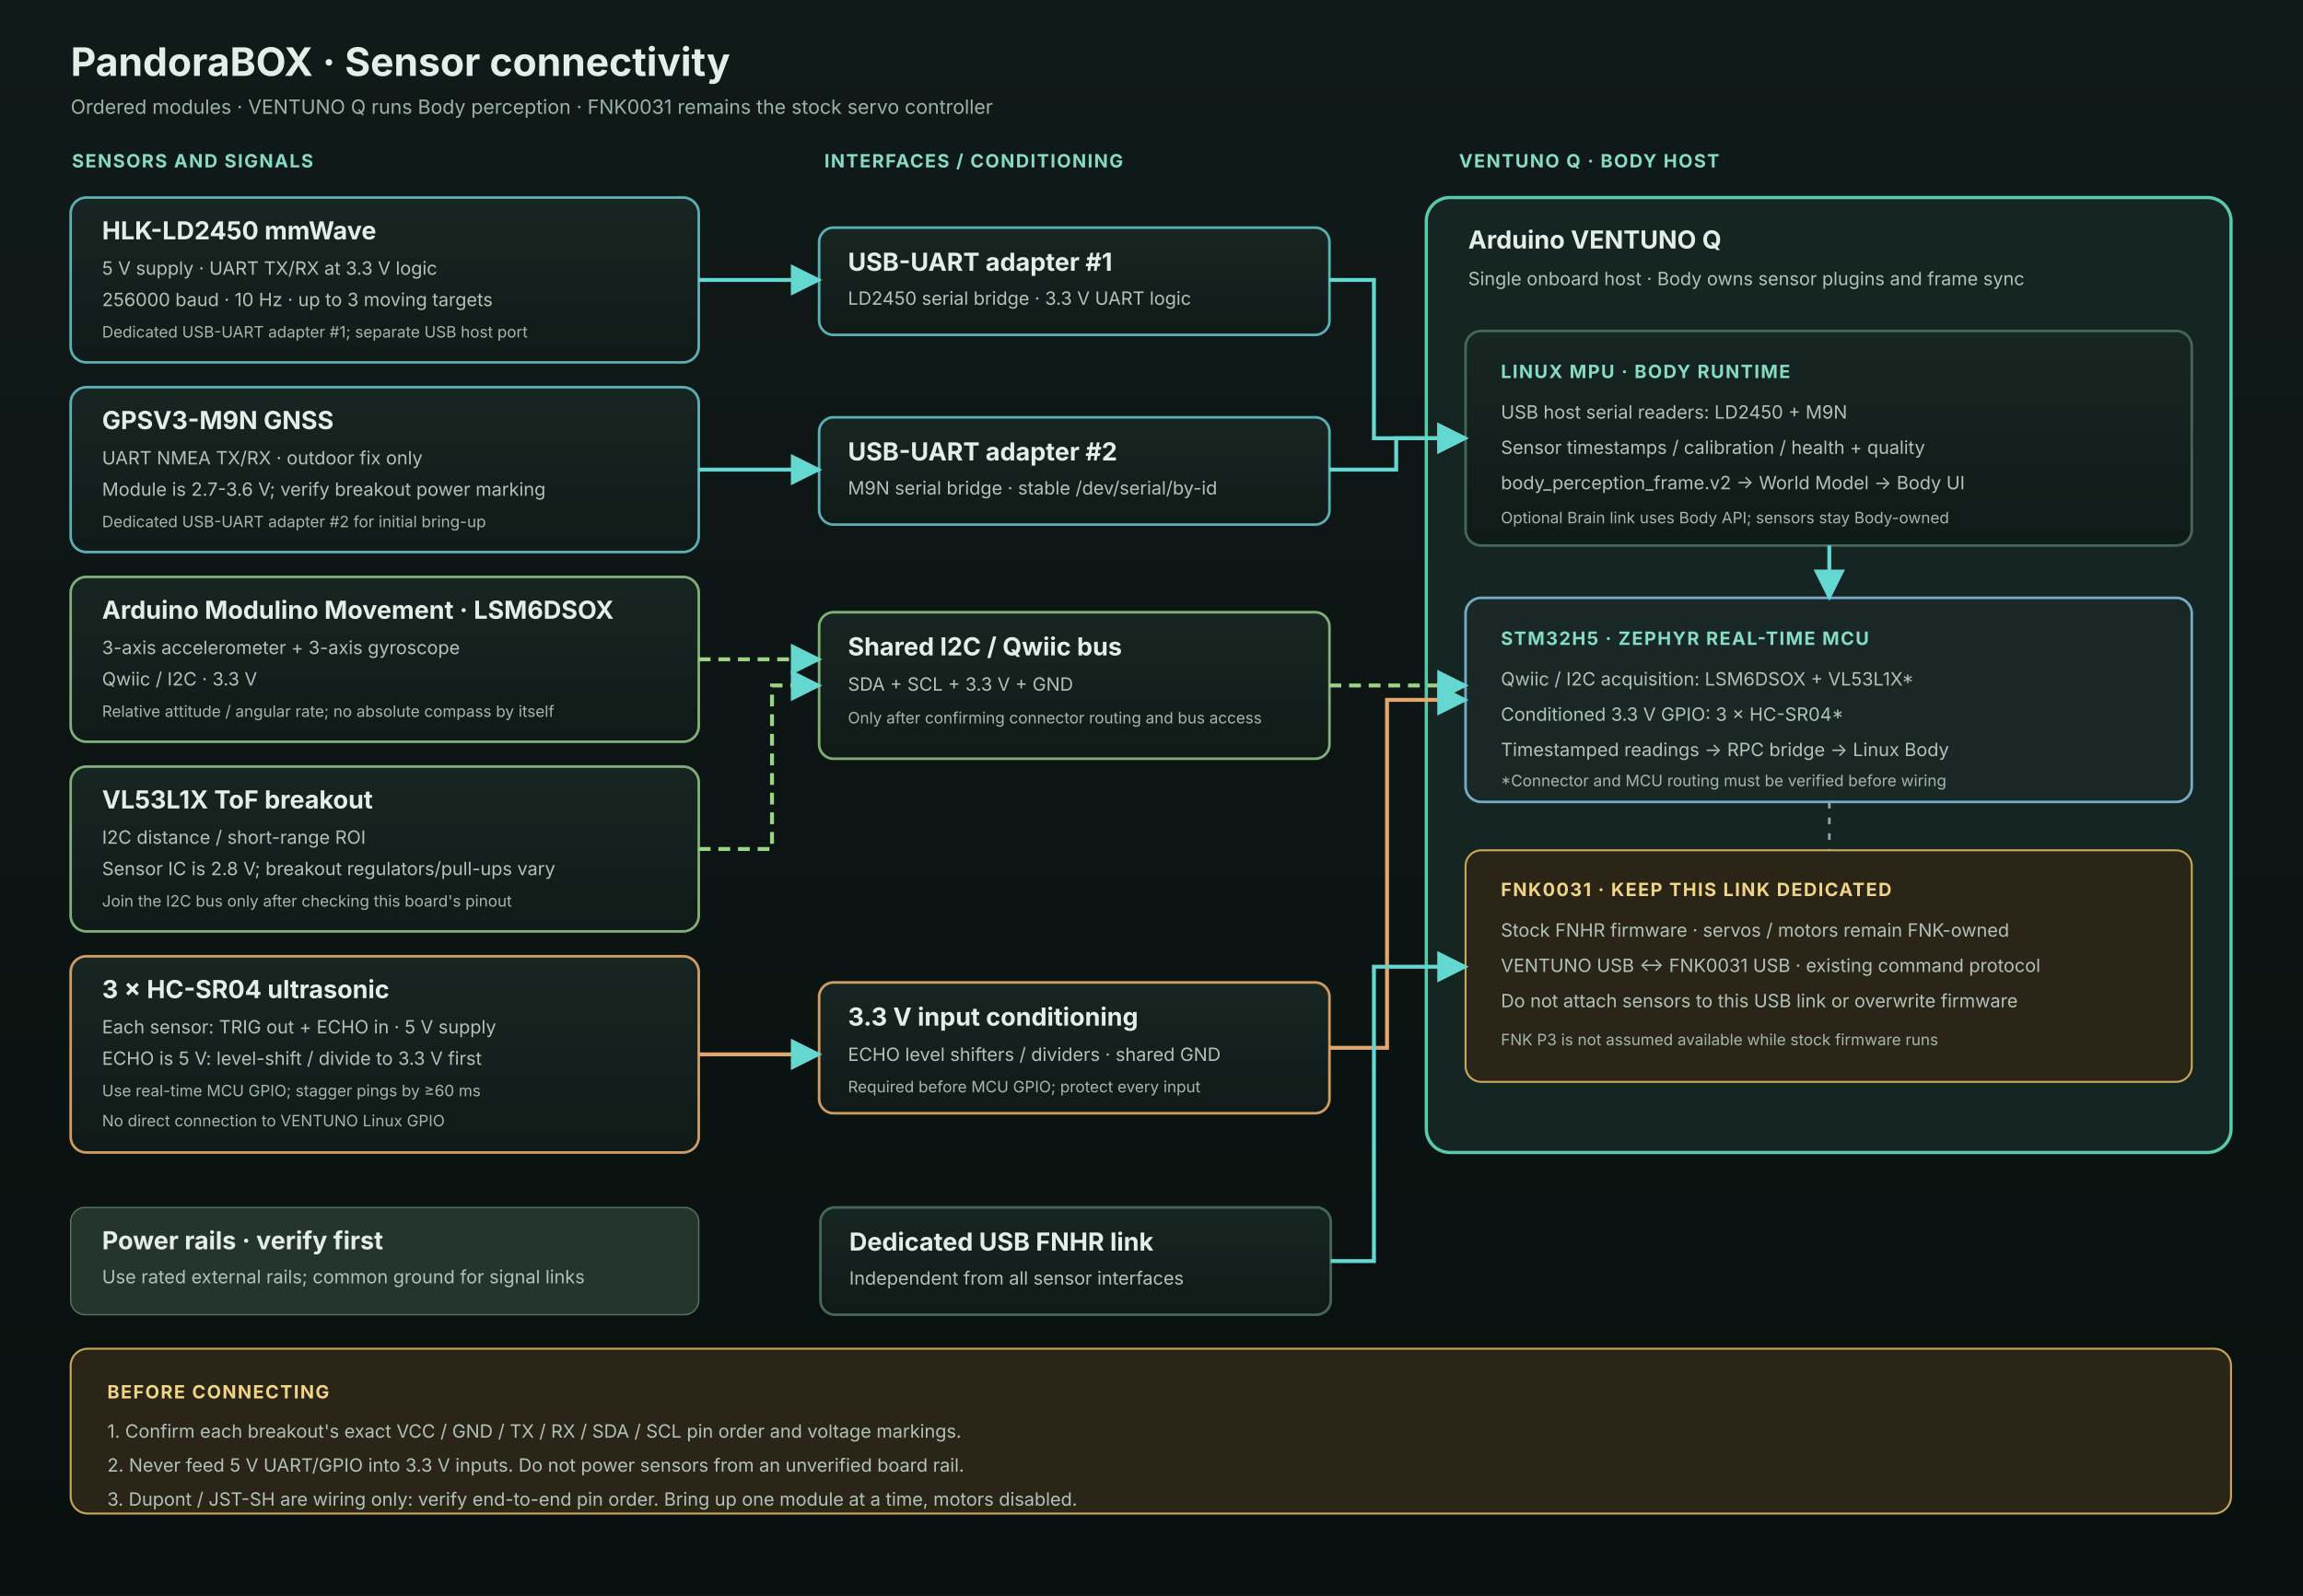
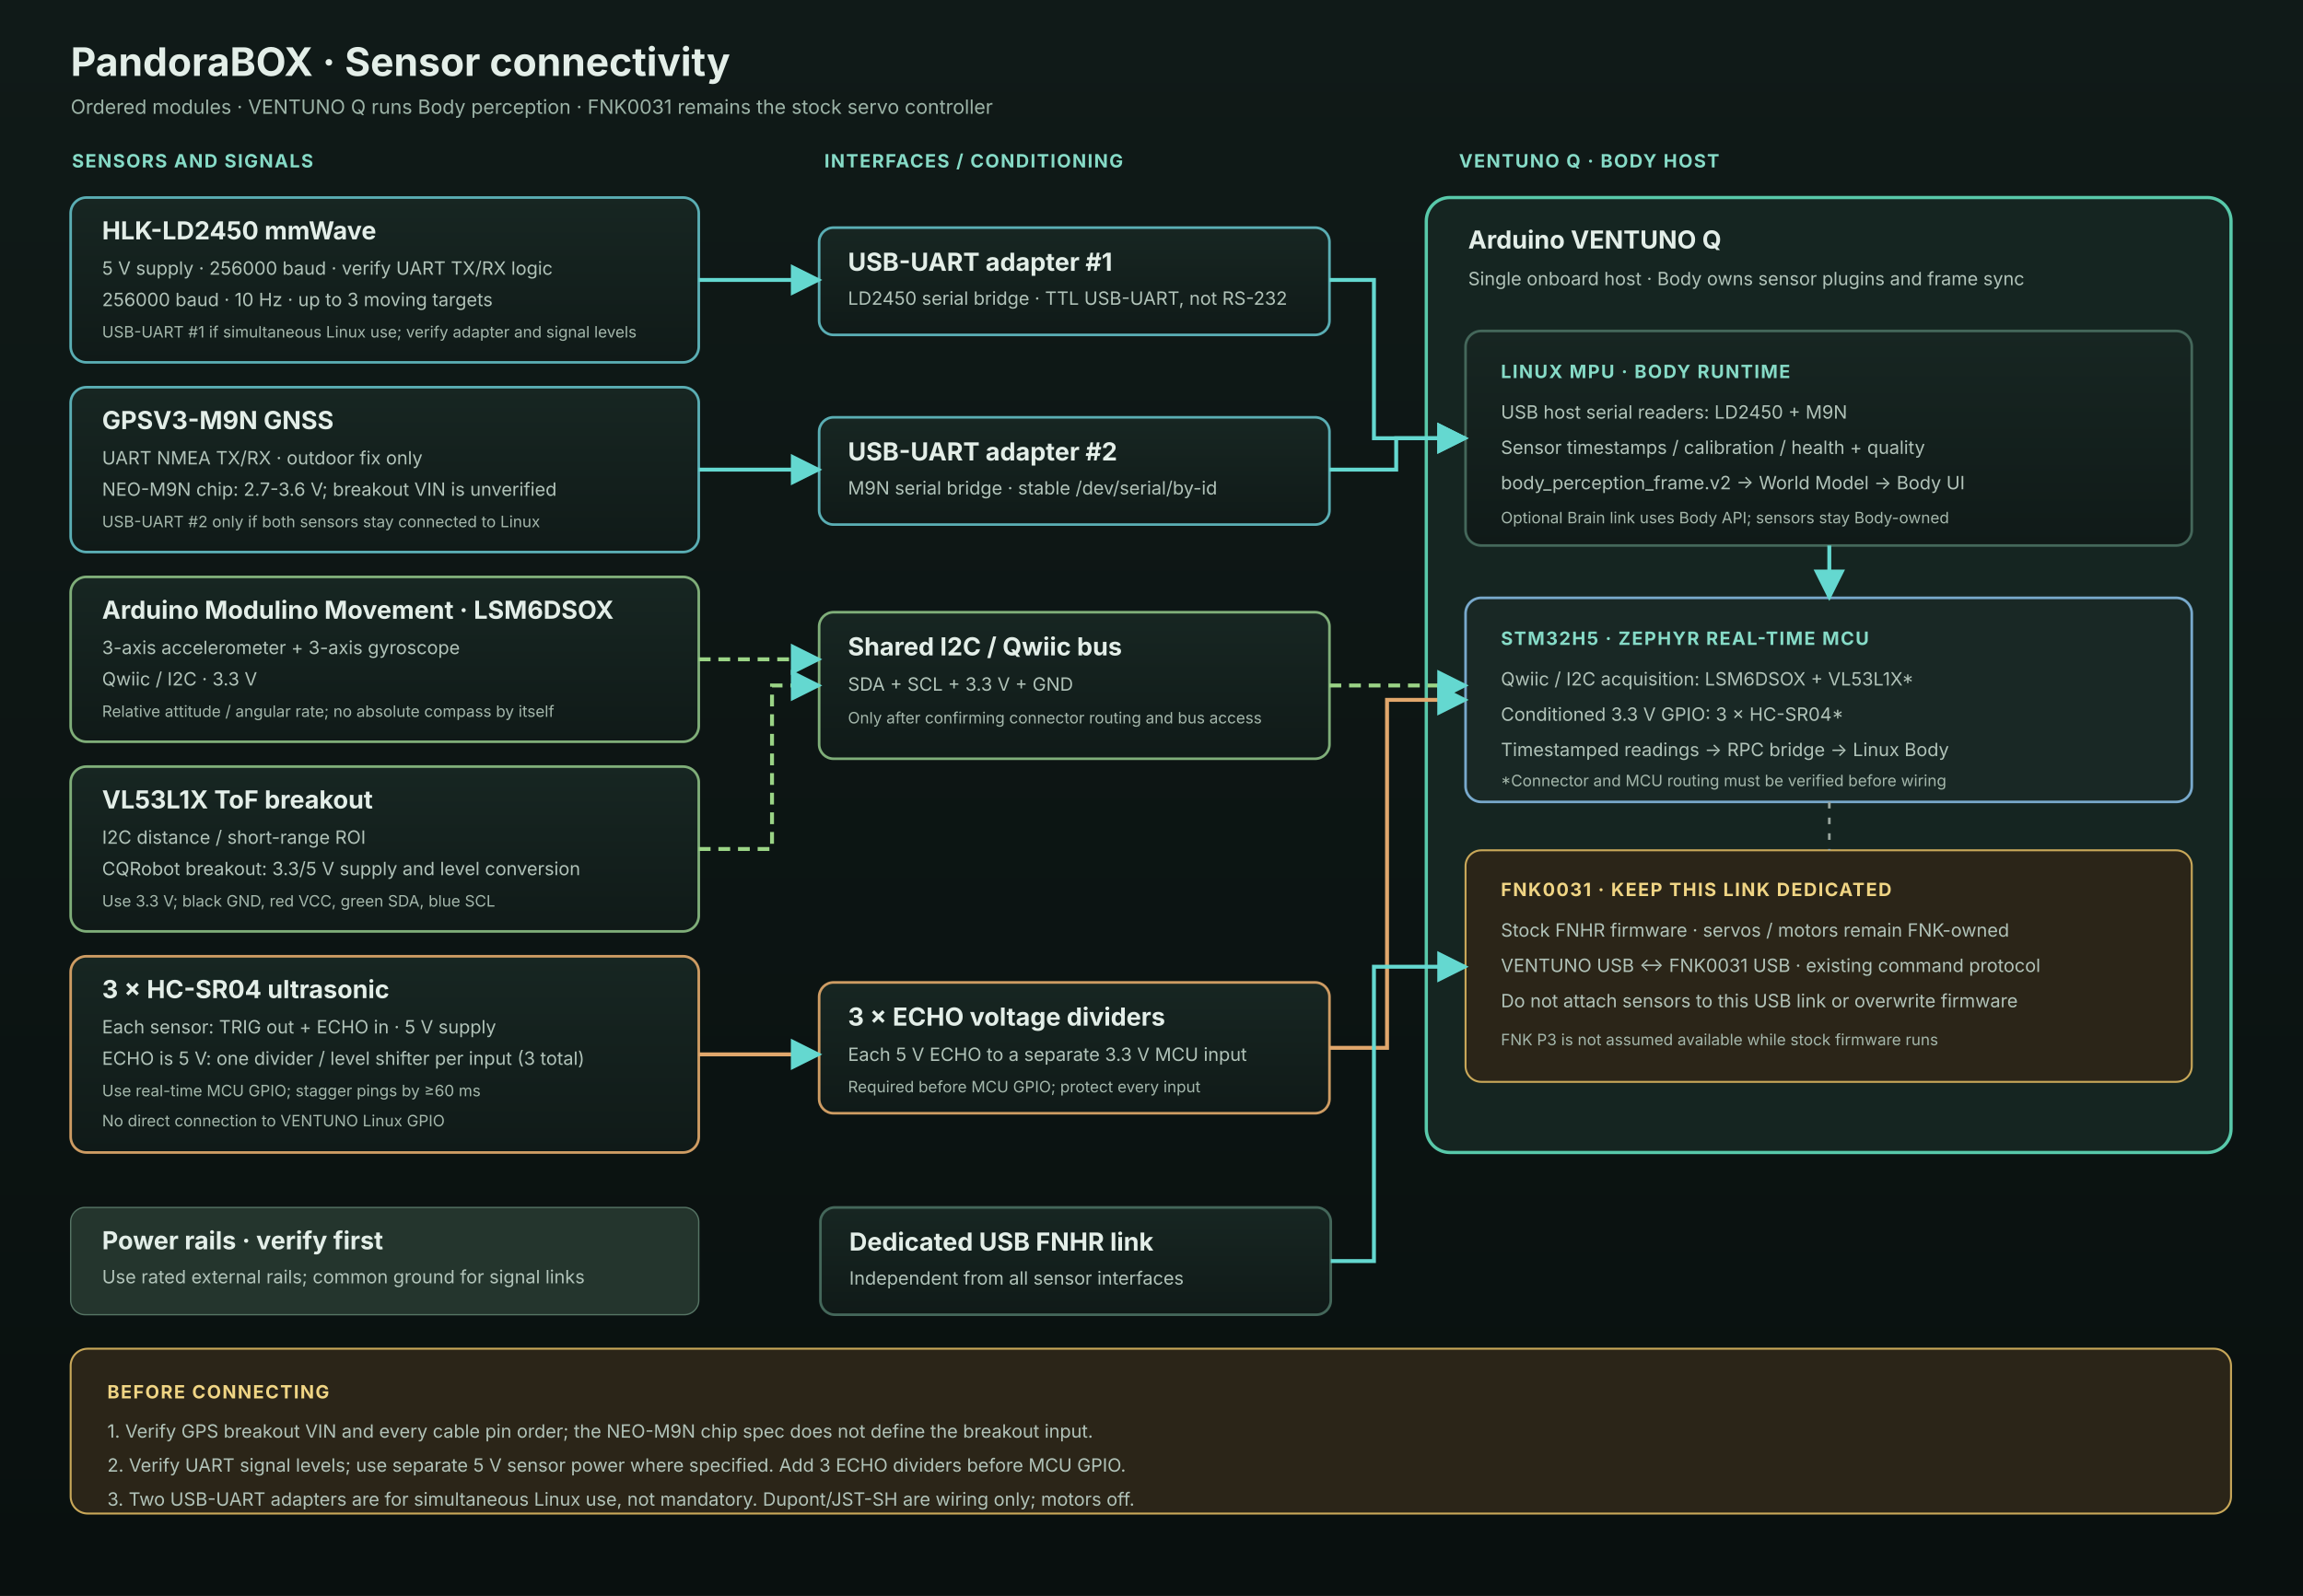
<svg xmlns="http://www.w3.org/2000/svg" viewBox="0 0 1760 1220" role="img" aria-labelledby="title desc">
  <defs>
    <linearGradient id="bg" x2="0" y2="1">
      <stop stop-color="#101a18" />
      <stop offset="1" stop-color="#09100f" />
    </linearGradient>
    <linearGradient id="panel" x2="0" y2="1">
      <stop stop-color="#172622" />
      <stop offset="1" stop-color="#101a18" />
    </linearGradient>
    <marker id="arrow-data" viewBox="0 0 10 10" refX="9" refY="5" markerWidth="8" markerHeight="8" orient="auto-start-reverse">
      <path d="M0 0 10 5 0 10z" fill="#64d8d0" />
    </marker>
    <marker id="arrow-power" viewBox="0 0 10 10" refX="9" refY="5" markerWidth="8" markerHeight="8" orient="auto">
      <path d="M0 0 10 5 0 10z" fill="#e9c86d" />
    </marker>
    <style>
      text{font-family:Inter,Segoe UI,Arial,sans-serif;fill:#e3eee8}.title{font-size:30px;font-weight:700}.subtitle{font-size:15px;fill:#9cb3a7}.section{font-size:14px;font-weight:700;letter-spacing:1px;fill:#86dbc7}.name{font-size:19px;font-weight:700}.detail{font-size:14px;fill:#b1c3b9}.tiny{font-size:12px;fill:#a4b7ab}.node{fill:url(#panel);stroke:#44675a;stroke-width:2}.node-serial{stroke:#5aaeb4}.node-i2c{stroke:#7fae79}.node-gpio{stroke:#ce9c63}.node-body{fill:#152521;stroke:#58c9aa;stroke-width:2.5}.node-mcu{fill:#192825;stroke:#78a9cc;stroke-width:2}.warn{fill:#2b2518;stroke:#c9a859;stroke-width:1.5}.line-data{fill:none;stroke:#64d8d0;stroke-width:3;marker-end:url(#arrow-data)}.line-i2c{fill:none;stroke:#9bd486;stroke-width:3;stroke-dasharray:9 6;marker-end:url(#arrow-data)}.line-gpio{fill:none;stroke:#e1a76c;stroke-width:3;marker-end:url(#arrow-data)}.line-power{fill:none;stroke:#e9c86d;stroke-width:2.5;stroke-dasharray:7 6;marker-end:url(#arrow-power)}.line-uncertain{fill:none;stroke:#9aa7a0;stroke-width:2;stroke-dasharray:5 7}.pill{fill:#24352d;stroke:#567565;stroke-width:1}.pilltext{font-size:12px;font-weight:600;fill:#c8ddd0}
    </style>
  </defs>
  <rect width="1760" height="1220" fill="url(#bg)" />
  <text x="54" y="58" class="title">PandoraBOX · Sensor connectivity</text>
  <text x="54" y="87" class="subtitle">Ordered modules · VENTUNO Q runs Body perception · FNK0031 remains the stock servo controller</text>
  <text x="55" y="128" class="section">SENSORS AND SIGNALS</text>
  <text x="630" y="128" class="section">INTERFACES / CONDITIONING</text>
  <text x="1115" y="128" class="section">VENTUNO Q · BODY HOST</text>
  <rect x="54" y="151" width="480" height="126" rx="12" class="node node-serial" />
  <text x="78" y="183" class="name">HLK-LD2450 mmWave</text>
-   <text x="78" y="210" class="detail">5 V supply · UART TX/RX at 3.3 V logic</text>
+   <text x="78" y="210" class="detail">5 V supply · 256000 baud · verify UART TX/RX logic</text>
  <text x="78" y="234" class="detail">256000 baud · 10 Hz · up to 3 moving targets</text>
-   <text x="78" y="258" class="tiny">Dedicated USB-UART adapter #1; separate USB host port</text>
+   <text x="78" y="258" class="tiny">USB-UART #1 if simultaneous Linux use; verify adapter and signal levels</text>
  <rect x="54" y="296" width="480" height="126" rx="12" class="node node-serial" />
  <text x="78" y="328" class="name">GPSV3-M9N GNSS</text>
  <text x="78" y="355" class="detail">UART NMEA TX/RX · outdoor fix only</text>
-   <text x="78" y="379" class="detail">Module is 2.7-3.6 V; verify breakout power marking</text>
-   <text x="78" y="403" class="tiny">Dedicated USB-UART adapter #2 for initial bring-up</text>
+   <text x="78" y="379" class="detail">NEO-M9N chip: 2.7-3.6 V; breakout VIN is unverified</text>
+   <text x="78" y="403" class="tiny">USB-UART #2 only if both sensors stay connected to Linux</text>
  <rect x="54" y="441" width="480" height="126" rx="12" class="node node-i2c" />
  <text x="78" y="473" class="name">Arduino Modulino Movement · LSM6DSOX</text>
  <text x="78" y="500" class="detail">3-axis accelerometer + 3-axis gyroscope</text>
  <text x="78" y="524" class="detail">Qwiic / I2C · 3.3 V</text>
  <text x="78" y="548" class="tiny">Relative attitude / angular rate; no absolute compass by itself</text>
  <rect x="54" y="586" width="480" height="126" rx="12" class="node node-i2c" />
  <text x="78" y="618" class="name">VL53L1X ToF breakout</text>
  <text x="78" y="645" class="detail">I2C distance / short-range ROI</text>
-   <text x="78" y="669" class="detail">Sensor IC is 2.8 V; breakout regulators/pull-ups vary</text>
-   <text x="78" y="693" class="tiny">Join the I2C bus only after checking this board's pinout</text>
+   <text x="78" y="669" class="detail">CQRobot breakout: 3.3/5 V supply and level conversion</text>
+   <text x="78" y="693" class="tiny">Use 3.3 V; black GND, red VCC, green SDA, blue SCL</text>
  <rect x="54" y="731" width="480" height="150" rx="12" class="node node-gpio" />
  <text x="78" y="763" class="name">3 × HC-SR04 ultrasonic</text>
  <text x="78" y="790" class="detail">Each sensor: TRIG out + ECHO in · 5 V supply</text>
-   <text x="78" y="814" class="detail">ECHO is 5 V: level-shift / divide to 3.3 V first</text>
+   <text x="78" y="814" class="detail">ECHO is 5 V: one divider / level shifter per input (3 total)</text>
  <text x="78" y="838" class="tiny">Use real-time MCU GPIO; stagger pings by ≥60 ms</text>
  <text x="78" y="861" class="tiny">No direct connection to VENTUNO Linux GPIO</text>
  <rect x="626" y="174" width="390" height="82" rx="11" class="node node-serial" />
  <text x="648" y="207" class="name">USB-UART adapter #1</text>
-   <text x="648" y="233" class="detail">LD2450 serial bridge · 3.3 V UART logic</text>
+   <text x="648" y="233" class="detail">LD2450 serial bridge · TTL USB-UART, not RS-232</text>
  <rect x="626" y="319" width="390" height="82" rx="11" class="node node-serial" />
  <text x="648" y="352" class="name">USB-UART adapter #2</text>
  <text x="648" y="378" class="detail">M9N serial bridge · stable /dev/serial/by-id</text>
  <rect x="626" y="468" width="390" height="112" rx="11" class="node node-i2c" />
  <text x="648" y="501" class="name">Shared I2C / Qwiic bus</text>
  <text x="648" y="528" class="detail">SDA + SCL + 3.3 V + GND</text>
  <text x="648" y="553" class="tiny">Only after confirming connector routing and bus access</text>
  <rect x="626" y="751" width="390" height="100" rx="11" class="node node-gpio" />
-   <text x="648" y="784" class="name">3.3 V input conditioning</text>
-   <text x="648" y="811" class="detail">ECHO level shifters / dividers · shared GND</text>
+   <text x="648" y="784" class="name">3 × ECHO voltage dividers</text>
+   <text x="648" y="811" class="detail">Each 5 V ECHO to a separate 3.3 V MCU input</text>
  <text x="648" y="835" class="tiny">Required before MCU GPIO; protect every input</text>
  <rect x="1090" y="151" width="615" height="730" rx="18" class="node-body" />
  <text x="1122" y="190" class="name">Arduino VENTUNO Q</text>
  <text x="1122" y="218" class="detail">Single onboard host · Body owns sensor plugins and frame sync</text>
  <rect x="1120" y="253" width="555" height="164" rx="12" class="node" />
  <text x="1147" y="289" class="section">LINUX MPU · BODY RUNTIME</text>
  <text x="1147" y="320" class="detail">USB host serial readers: LD2450 + M9N</text>
  <text x="1147" y="347" class="detail">Sensor timestamps / calibration / health + quality</text>
  <text x="1147" y="374" class="detail">body_perception_frame.v2 → World Model → Body UI</text>
  <text x="1147" y="400" class="tiny">Optional Brain link uses Body API; sensors stay Body-owned</text>
  <rect x="1120" y="457" width="555" height="156" rx="12" class="node-mcu" />
  <text x="1147" y="493" class="section">STM32H5 · ZEPHYR REAL-TIME MCU</text>
  <text x="1147" y="524" class="detail">Qwiic / I2C acquisition: LSM6DSOX + VL53L1X*</text>
  <text x="1147" y="551" class="detail">Conditioned 3.3 V GPIO: 3 × HC-SR04*</text>
  <text x="1147" y="578" class="detail">Timestamped readings → RPC bridge → Linux Body</text>
  <text x="1147" y="601" class="tiny">*Connector and MCU routing must be verified before wiring</text>
  <rect x="1120" y="650" width="555" height="177" rx="12" class="warn" />
  <text x="1147" y="685" class="section" style="fill:#f0d584">FNK0031 · KEEP THIS LINK DEDICATED</text>
  <text x="1147" y="716" class="detail">Stock FNHR firmware · servos / motors remain FNK-owned</text>
  <text x="1147" y="743" class="detail">VENTUNO USB ↔ FNK0031 USB · existing command protocol</text>
  <text x="1147" y="770" class="detail">Do not attach sensors to this USB link or overwrite firmware</text>
  <text x="1147" y="799" class="tiny">FNK P3 is not assumed available while stock firmware runs</text>
  <path d="M534 214 H626" class="line-data" />
  <path d="M1016 214 H1050 V335 H1120" class="line-data" />
  <path d="M534 359 H626" class="line-data" />
  <path d="M1016 359 H1067 V335 H1120" class="line-data" />
  <path d="M534 504 H626" class="line-i2c" />
  <path d="M534 649 H590 V524 H626" class="line-i2c" />
  <path d="M1016 524 H1120" class="line-i2c" />
  <path d="M534 806 H626" class="line-gpio" />
  <path d="M1016 801 H1060 V535 H1120" class="line-gpio" />
  <path d="M1398 417 V457" class="line-data" />
  <path d="M1398 613 V650" class="line-uncertain" />
  <rect x="627" y="923" width="390" height="82" rx="11" class="node" />
  <text x="649" y="956" class="name">Dedicated USB FNHR link</text>
  <text x="649" y="982" class="detail">Independent from all sensor interfaces</text>
  <path d="M1017 964 H1050 V739 H1120" class="line-data" />
  <rect x="54" y="923" width="480" height="82" rx="11" class="pill" />
  <text x="78" y="955" class="name">Power rails · verify first</text>
  <text x="78" y="981" class="detail">Use rated external rails; common ground for signal links</text>
  <rect x="54" y="1031" width="1651" height="126" rx="13" class="warn" />
  <text x="82" y="1069" class="section" style="fill:#f0d584">BEFORE CONNECTING</text>
-   <text x="82" y="1099" class="detail">1. Confirm each breakout's exact VCC / GND / TX / RX / SDA / SCL pin order and voltage markings.</text>
-   <text x="82" y="1125" class="detail">2. Never feed 5 V UART/GPIO into 3.3 V inputs. Do not power sensors from an unverified board rail.</text>
-   <text x="82" y="1151" class="detail">3. Dupont / JST-SH are wiring only: verify end-to-end pin order. Bring up one module at a time, motors disabled.</text>
+   <text x="82" y="1099" class="detail">1. Verify GPS breakout VIN and every cable pin order; the NEO-M9N chip spec does not define the breakout input.</text>
+   <text x="82" y="1125" class="detail">2. Verify UART signal levels; use separate 5 V sensor power where specified. Add 3 ECHO dividers before MCU GPIO.</text>
+   <text x="82" y="1151" class="detail">3. Two USB-UART adapters are for simultaneous Linux use, not mandatory. Dupont/JST-SH are wiring only; motors off.</text>
</svg>
